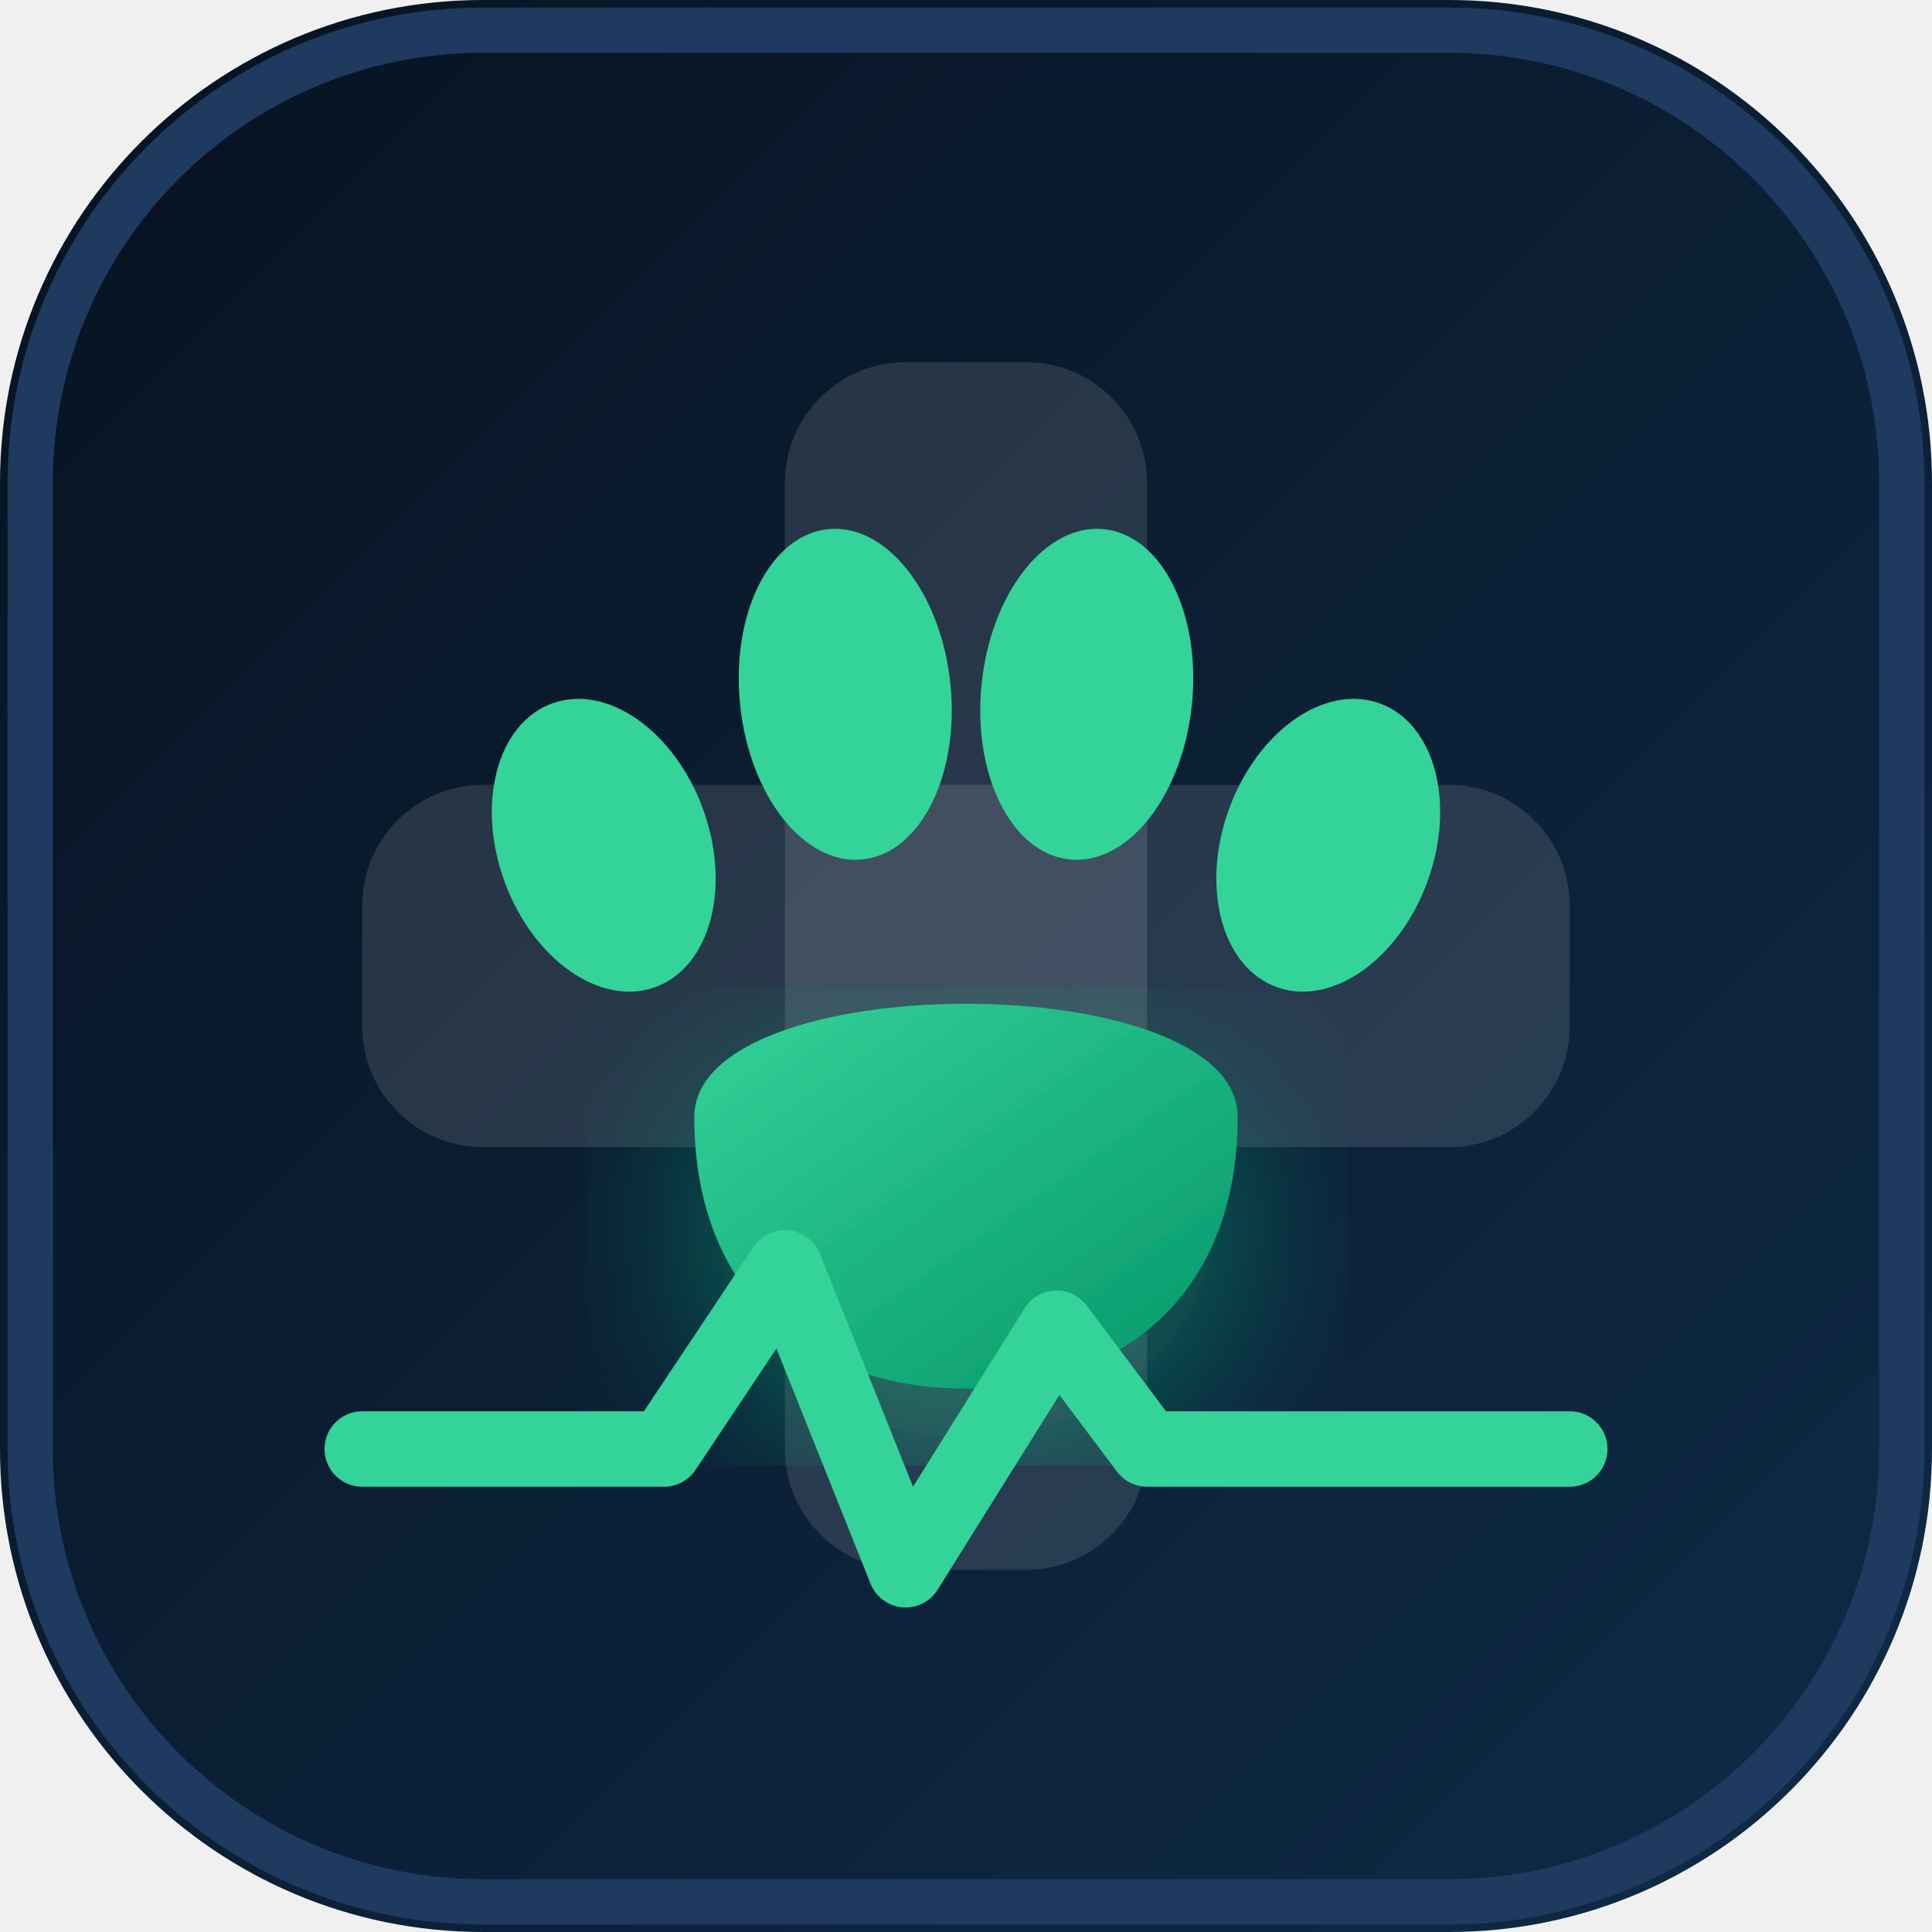
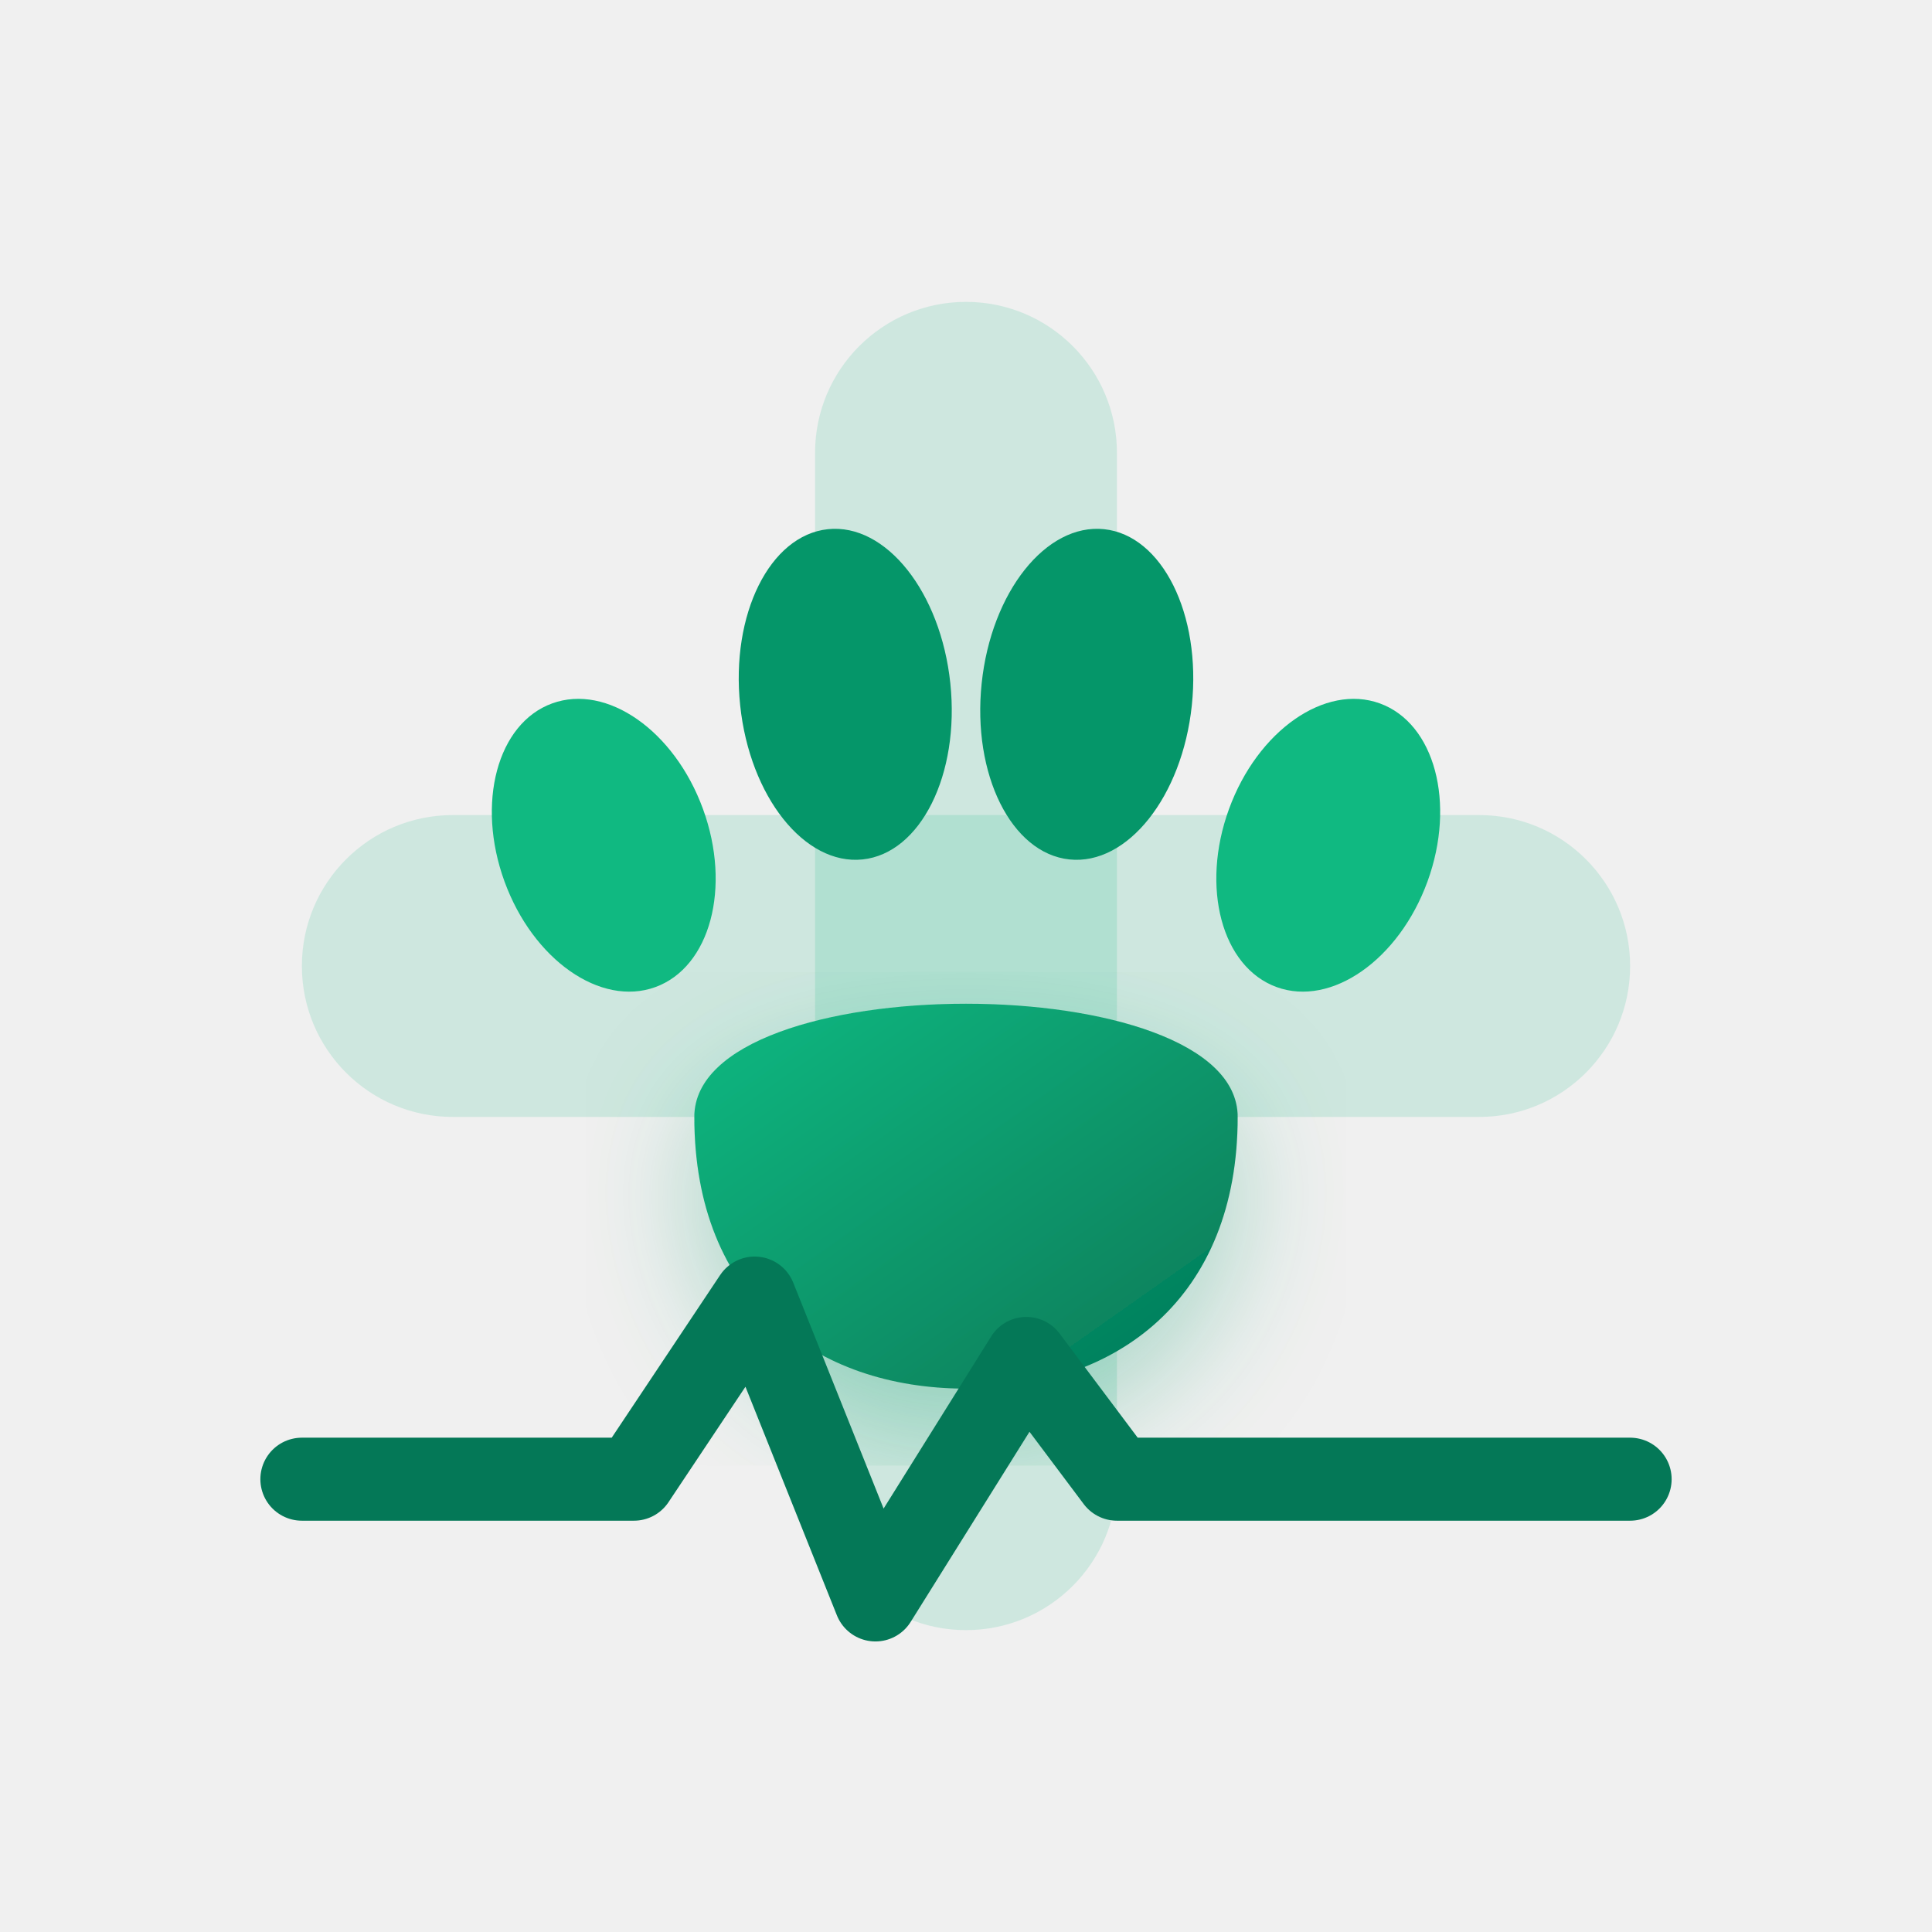
<svg xmlns="http://www.w3.org/2000/svg" viewBox="0 0 64 64" width="64" height="64">
  <defs>
-     <linearGradient id="bgGrad" x1="0%" y1="0%" x2="100%" y2="100%">
-       <stop offset="0%" stop-color="#071220" />
-       <stop offset="100%" stop-color="#0f2b48" />
-     </linearGradient>
    <linearGradient id="emeraldGrad" x1="0%" y1="0%" x2="100%" y2="100%">
-       <stop offset="0%" stop-color="#34d399" />
-       <stop offset="100%" stop-color="#059669" />
+       <stop offset="0%" stop-color="#10b981" />
+       <stop offset="100%" stop-color="#047857" />
    </linearGradient>
    <filter id="glow" x="-20%" y="-20%" width="140%" height="140%">
-       <feDropShadow dx="0" dy="2" stdDeviation="3" flood-color="#10b981" flood-opacity="0.5" />
+       <feDropShadow dx="0" dy="1.5" stdDeviation="2" flood-color="#059669" flood-opacity="0.3" />
    </filter>
  </defs>
-   <rect width="64" height="64" rx="16" fill="url(#bgGrad)" />
-   <rect x="1" y="1" width="62" height="62" rx="15" fill="none" stroke="#1e3a5f" stroke-width="1.5" />
-   <rect x="26" y="12" width="12" height="40" rx="4" fill="#ffffff" fill-opacity="0.12" />
-   <rect x="12" y="26" width="40" height="12" rx="4" fill="#ffffff" fill-opacity="0.12" />
+   <rect x="27" y="10" width="10" height="44" rx="5" fill="#10b981" fill-opacity="0.15" />
+   <rect x="10" y="27" width="44" height="10" rx="5" fill="#10b981" fill-opacity="0.15" />
  <path d="M 23 37 C 23 32, 41 32, 41 37 C 41 43, 37 46, 32 46 C 27 46, 23 43, 23 37 Z" fill="url(#emeraldGrad)" filter="url(#glow)" />
-   <ellipse cx="20" cy="28" rx="3.5" ry="5" fill="#34d399" transform="rotate(-20 20 28)" />
-   <ellipse cx="28" cy="23" rx="3.5" ry="5.5" fill="#34d399" transform="rotate(-6 28 23)" />
-   <ellipse cx="36" cy="23" rx="3.5" ry="5.5" fill="#34d399" transform="rotate(6 36 23)" />
-   <ellipse cx="44" cy="28" rx="3.5" ry="5" fill="#34d399" transform="rotate(20 44 28)" />
-   <path d="M 12 48 L 22 48 L 26 42 L 30 52 L 35 44 L 38 48 L 52 48" fill="none" stroke="#34d399" stroke-width="2.5" stroke-linecap="round" stroke-linejoin="round" />
+   <ellipse cx="20" cy="28" rx="3.5" ry="5" fill="#10b981" transform="rotate(-20 20 28)" />
+   <ellipse cx="28" cy="23" rx="3.5" ry="5.5" fill="#059669" transform="rotate(-6 28 23)" />
+   <ellipse cx="36" cy="23" rx="3.5" ry="5.5" fill="#059669" transform="rotate(6 36 23)" />
+   <ellipse cx="44" cy="28" rx="3.5" ry="5" fill="#10b981" transform="rotate(20 44 28)" />
+   <path d="M 10 49 L 21 49 L 25 43 L 29 53 L 34 45 L 37 49 L 54 49" fill="none" stroke="#047857" stroke-width="2.75" stroke-linecap="round" stroke-linejoin="round" />
</svg>
